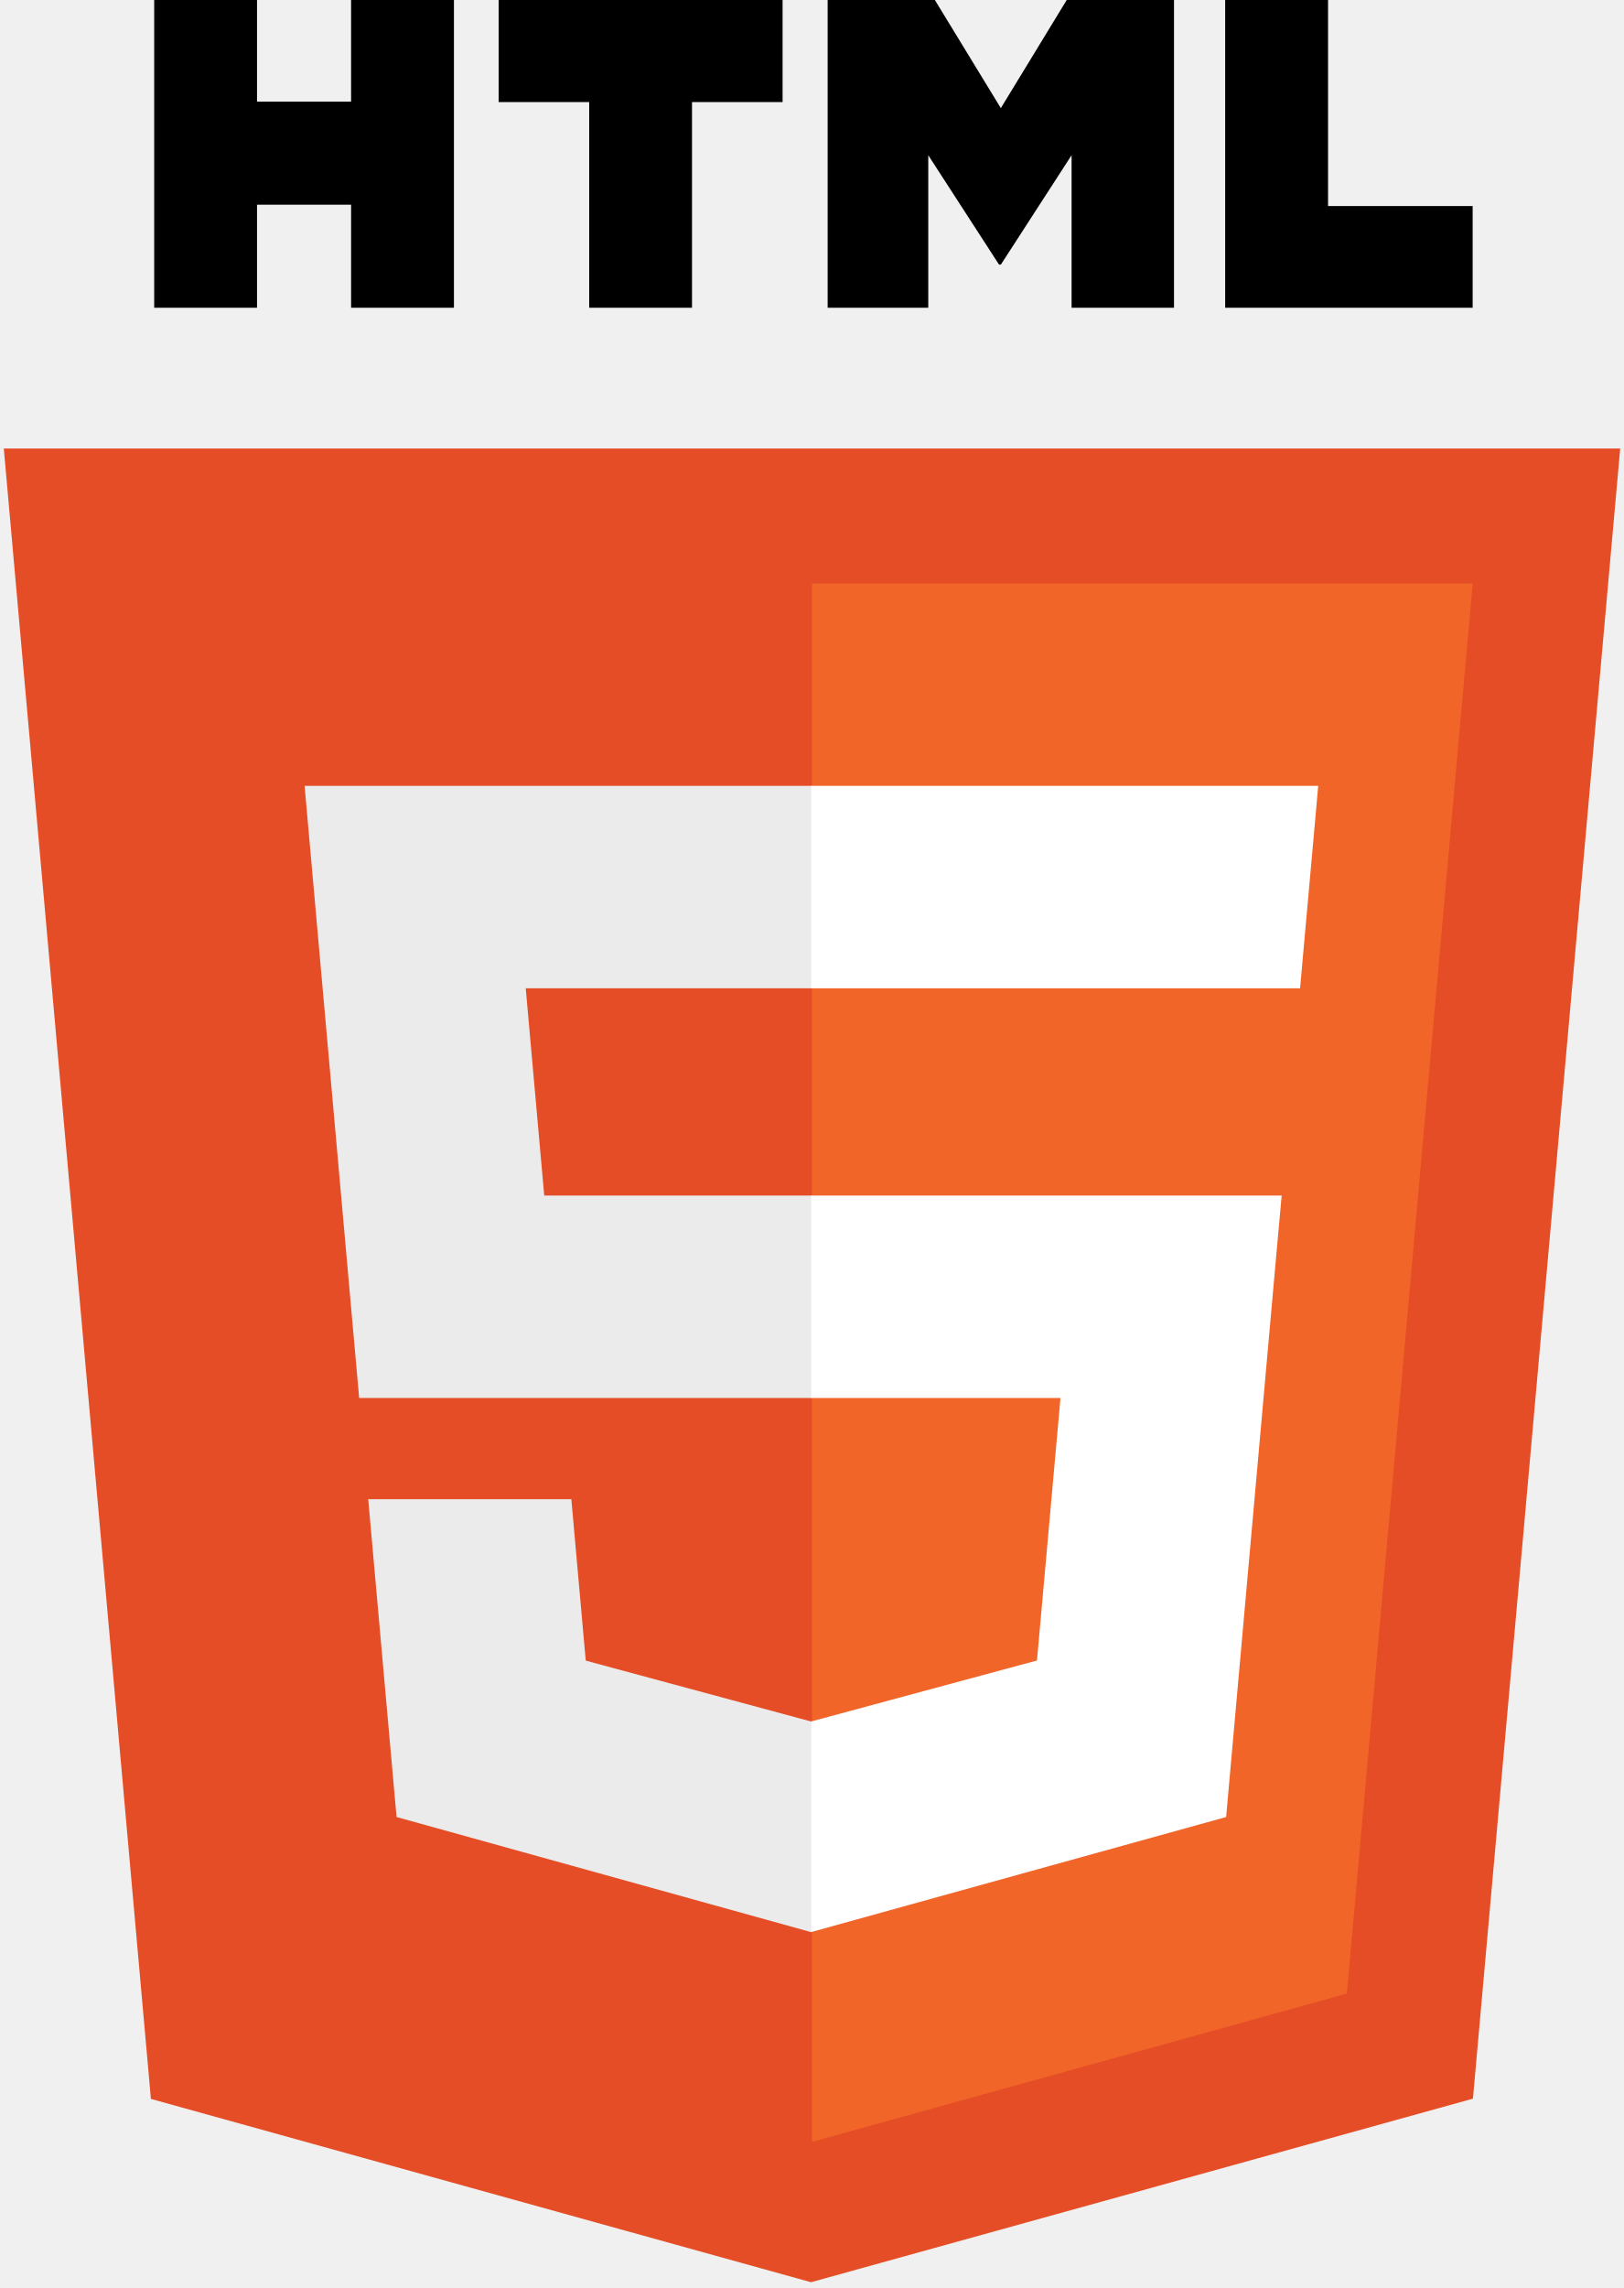
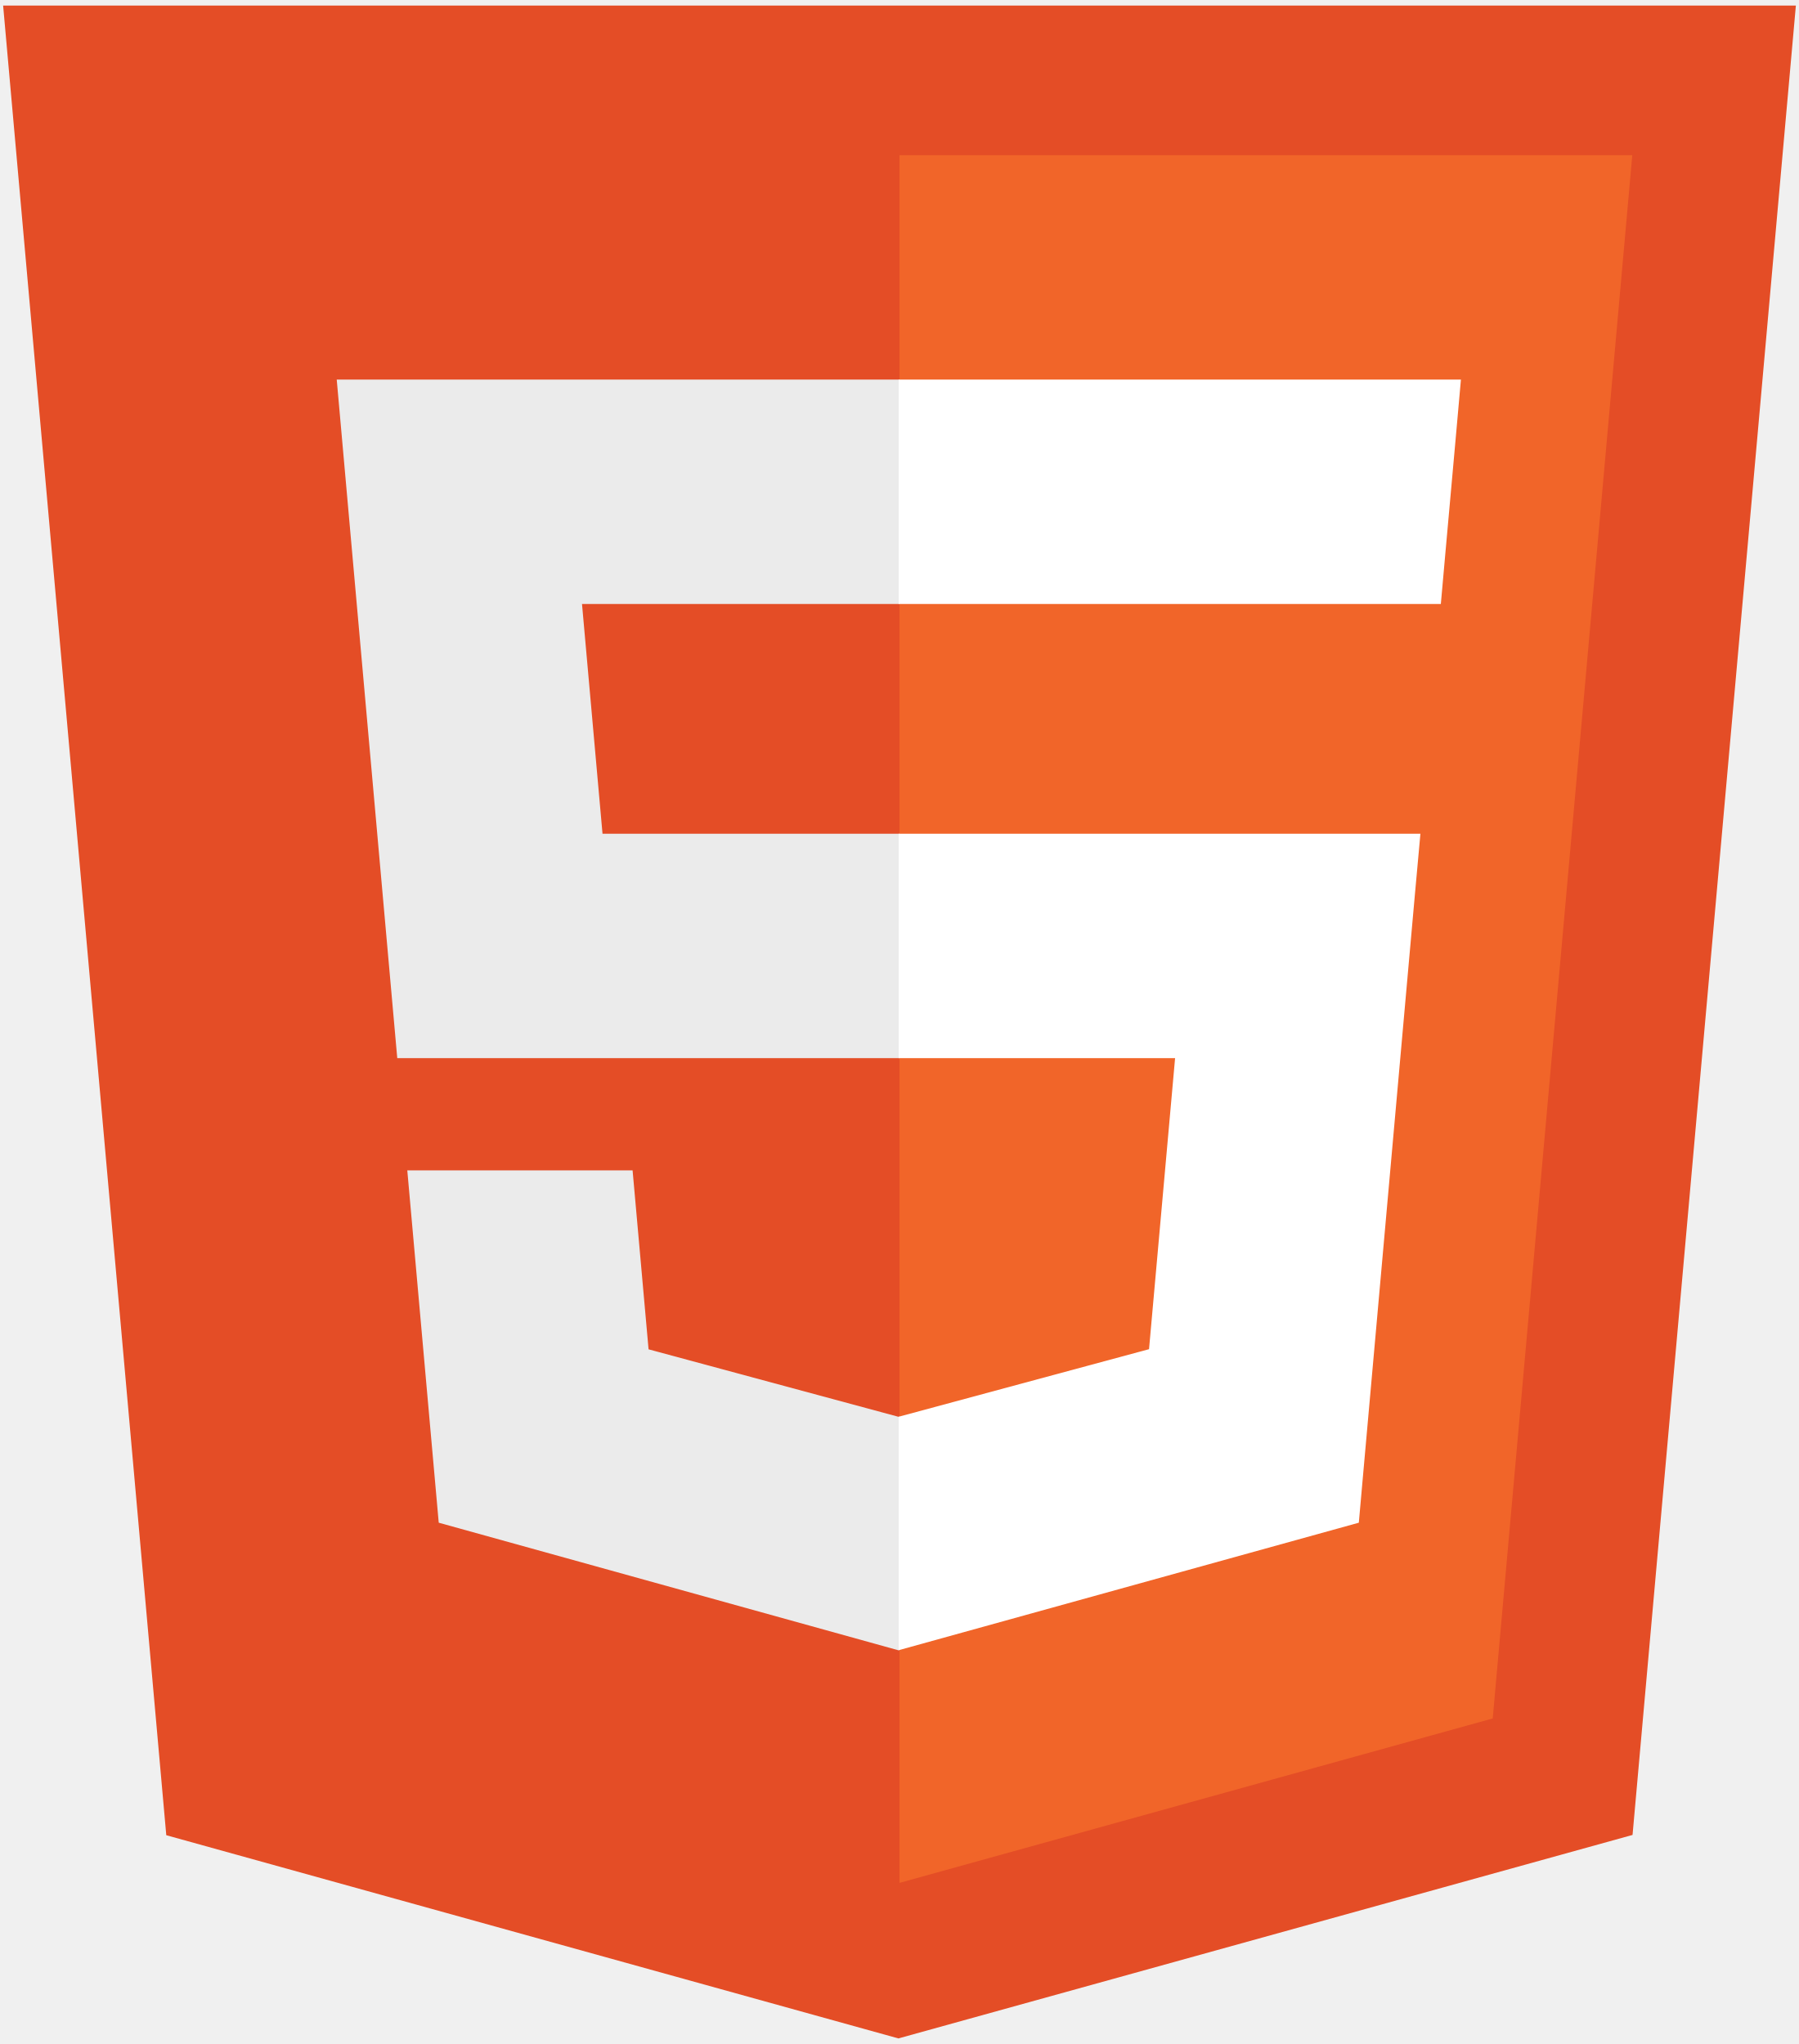
- <svg xmlns="http://www.w3.org/2000/svg" width="0.71em" height="1em" viewBox="0 0 256 361">
+ <svg xmlns="http://www.w3.org/2000/svg" width="0.88em" height="1em" viewBox="0 70.766 256 289.322">
  <path fill="#e44d26" d="m255.555 70.766l-23.241 260.36l-104.47 28.962l-104.182-28.922L.445 70.766z" />
  <path fill="#f16529" d="m128 337.95l84.417-23.403l19.86-222.49H128z" />
  <path fill="#ebebeb" d="M82.82 155.932H128v-31.937H47.917l.764 8.568l7.85 88.01H128v-31.937H85.739zm7.198 80.61h-32.06l4.474 50.146l65.421 18.16l.147-.04V271.58l-.14.037l-35.568-9.604z" />
-   <path d="M24.18 0h16.23v16.035h14.847V0h16.231v48.558h-16.23v-16.26H40.411v16.26h-16.23V0M92.83 16.103H78.544V0h44.814v16.103h-14.295v32.455h-16.23V16.103zM130.47 0h16.923l10.41 17.062L168.203 0h16.93v48.558h-16.164V24.49l-11.166 17.265h-.28L146.35 24.49v24.068h-15.88zm62.74 0h16.235v32.508h22.824v16.05h-39.06z" />
  <path fill="#fff" d="M127.89 220.573h39.327l-3.708 41.42l-35.62 9.614v33.226l65.473-18.145l.48-5.396l7.506-84.08l.779-8.576H127.89zm0-64.719v.078h77.143l.64-7.178l1.456-16.191l.763-8.568H127.89z" />
</svg>
